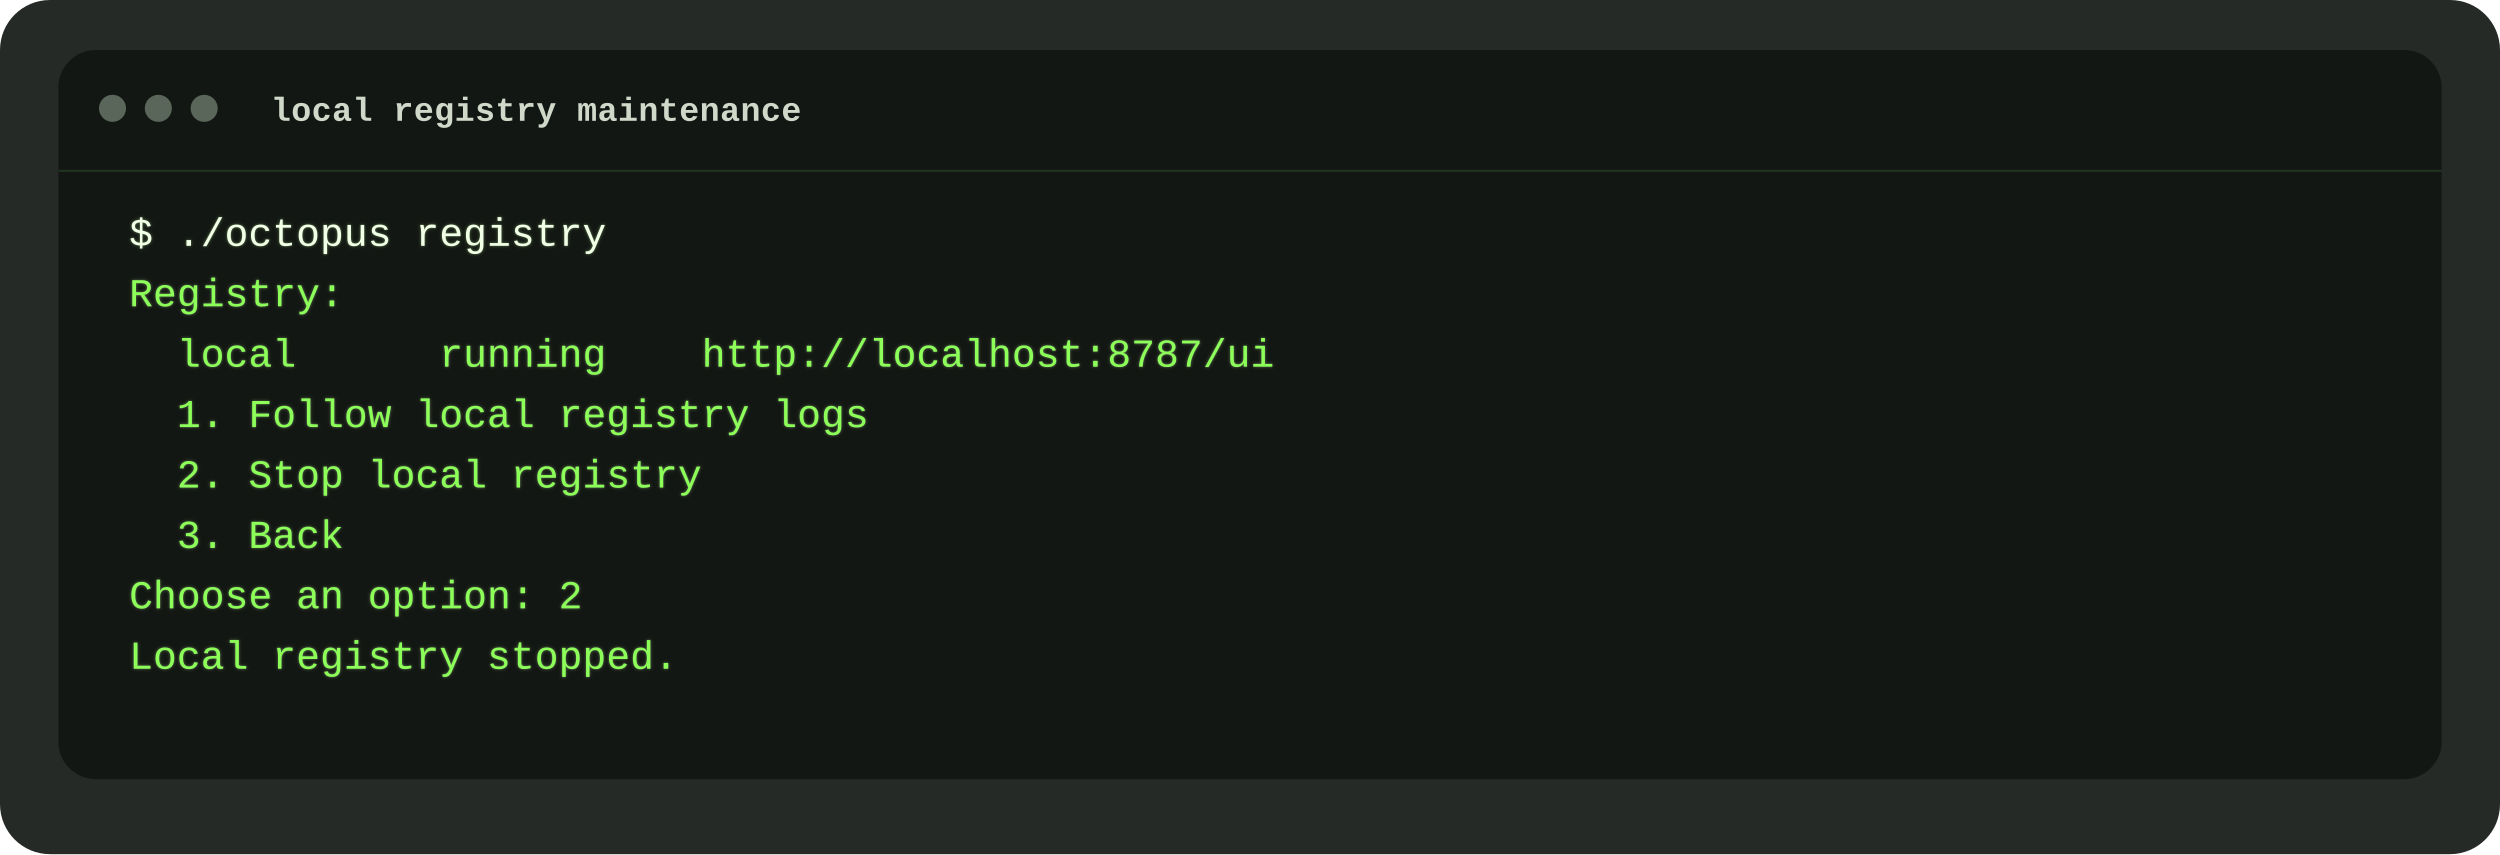
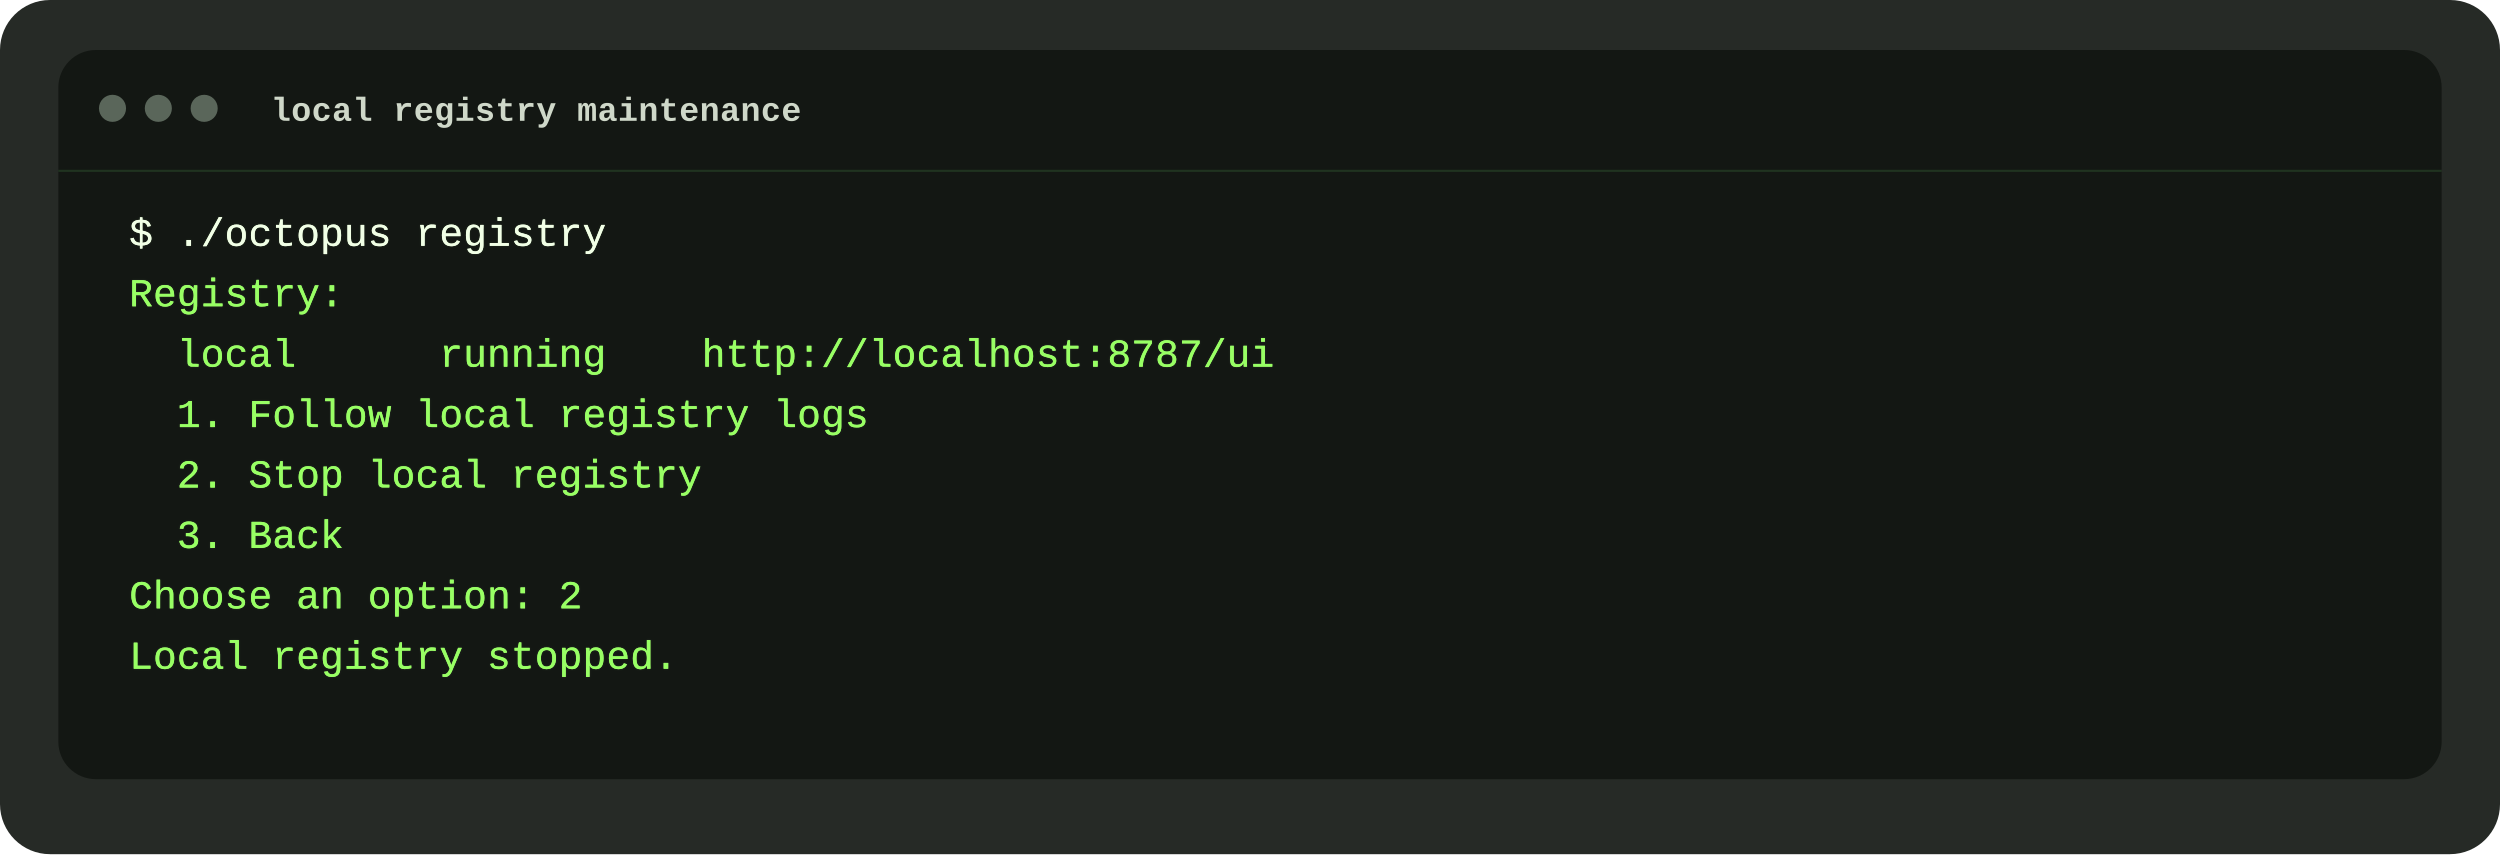
<svg xmlns="http://www.w3.org/2000/svg" width="1200" height="410" viewBox="0 0 1200 410" role="img" aria-labelledby="title desc">
  <style>
    .bg { fill: #262a26; }
    .panel { fill: #131713; }
    .rule { stroke: #274227; stroke-width: 1; opacity: 0.65; }
    .dot { fill: #5a665a; }
    .label { fill: #cfd8c9; font: 600 16px "IBM Plex Mono", "SFMono-Regular", Menlo, Monaco, Consolas, "Liberation Mono", monospace; letter-spacing: 0.2px; }
-     .line { fill: #8cff58; font: 19px "IBM Plex Mono", "SFMono-Regular", Menlo, Monaco, Consolas, "Liberation Mono", monospace; letter-spacing: 0.05px; filter: url(#crt-glow); }
+     .line { fill: #98ff64; font: 19px "IBM Plex Mono", "SFMono-Regular", Menlo, Monaco, Consolas, "Liberation Mono", monospace; letter-spacing: 0.05px; }
+     .glow-copy { opacity: 0.42; filter: url(#crt-glow); }
    .prompt { fill: #f1ffe6; }
  </style>
  <defs>
    <filter id="crt-glow" x="-20%" y="-20%" width="140%" height="140%">
-       <feGaussianBlur stdDeviation="0.85" result="blur" />
-       <feColorMatrix in="blur" type="matrix" values="0 0 0 0 0.55 0 0 0 0 1 0 0 0 0 0.35 0 0 0 0.5 0" result="glow" />
+       <feGaussianBlur stdDeviation="0.6" result="blur" />
+       <feColorMatrix in="blur" type="matrix" values="0 0 0 0 0.55 0 0 0 0 1 0 0 0 0 0.35 0 0 0 0.45 0" result="glow" />
      <feMerge>
        <feMergeNode in="glow" />
-         <feMergeNode in="SourceGraphic" />
      </feMerge>
    </filter>
  </defs>
  <rect class="bg" x="0" y="0" width="1200" height="410" rx="24" />
  <g transform="translate(28 24)">
    <rect class="panel" x="0" y="0" width="1144" height="350" rx="18" />
    <circle class="dot" cx="26" cy="28" r="6.5" />
    <circle class="dot" cx="48" cy="28" r="6.5" />
    <circle class="dot" cx="70" cy="28" r="6.5" />
    <text class="label" x="102" y="34">local registry maintenance</text>
    <line class="rule" x1="0" y1="58" x2="1144" y2="58" />
-     <text class="line" xml:space="preserve">
-       <tspan class="prompt" x="34" y="94">$ ./octopus registry</tspan>
-       <tspan x="34" dy="29">Registry:</tspan>
-       <tspan x="34" dy="29">  local      running    http://localhost:8787/ui</tspan>
-       <tspan x="34" dy="29" />
-       <tspan x="34" dy="29">  1. Follow local registry logs</tspan>
-       <tspan x="34" dy="29">  2. Stop local registry</tspan>
-       <tspan x="34" dy="29">  3. Back</tspan>
-       <tspan x="34" dy="29">Choose an option: 2</tspan>
-       <tspan x="34" dy="29">Local registry stopped.</tspan>
-     </text>
+     <g id="copy-registry-maintenance">
+       <text class="line" xml:space="preserve">
+         <tspan class="prompt" x="34" y="94">$ ./octopus registry</tspan>
+         <tspan x="34" dy="29">Registry:</tspan>
+         <tspan x="34" dy="29">  local      running    http://localhost:8787/ui</tspan>
+         <tspan x="34" dy="29" />
+         <tspan x="34" dy="29">  1. Follow local registry logs</tspan>
+         <tspan x="34" dy="29">  2. Stop local registry</tspan>
+         <tspan x="34" dy="29">  3. Back</tspan>
+         <tspan x="34" dy="29">Choose an option: 2</tspan>
+         <tspan x="34" dy="29">Local registry stopped.</tspan>
+       </text>
+     </g>
+     <use href="#copy-registry-maintenance" class="glow-copy" />
+     <use href="#copy-registry-maintenance" />
  </g>
</svg>
